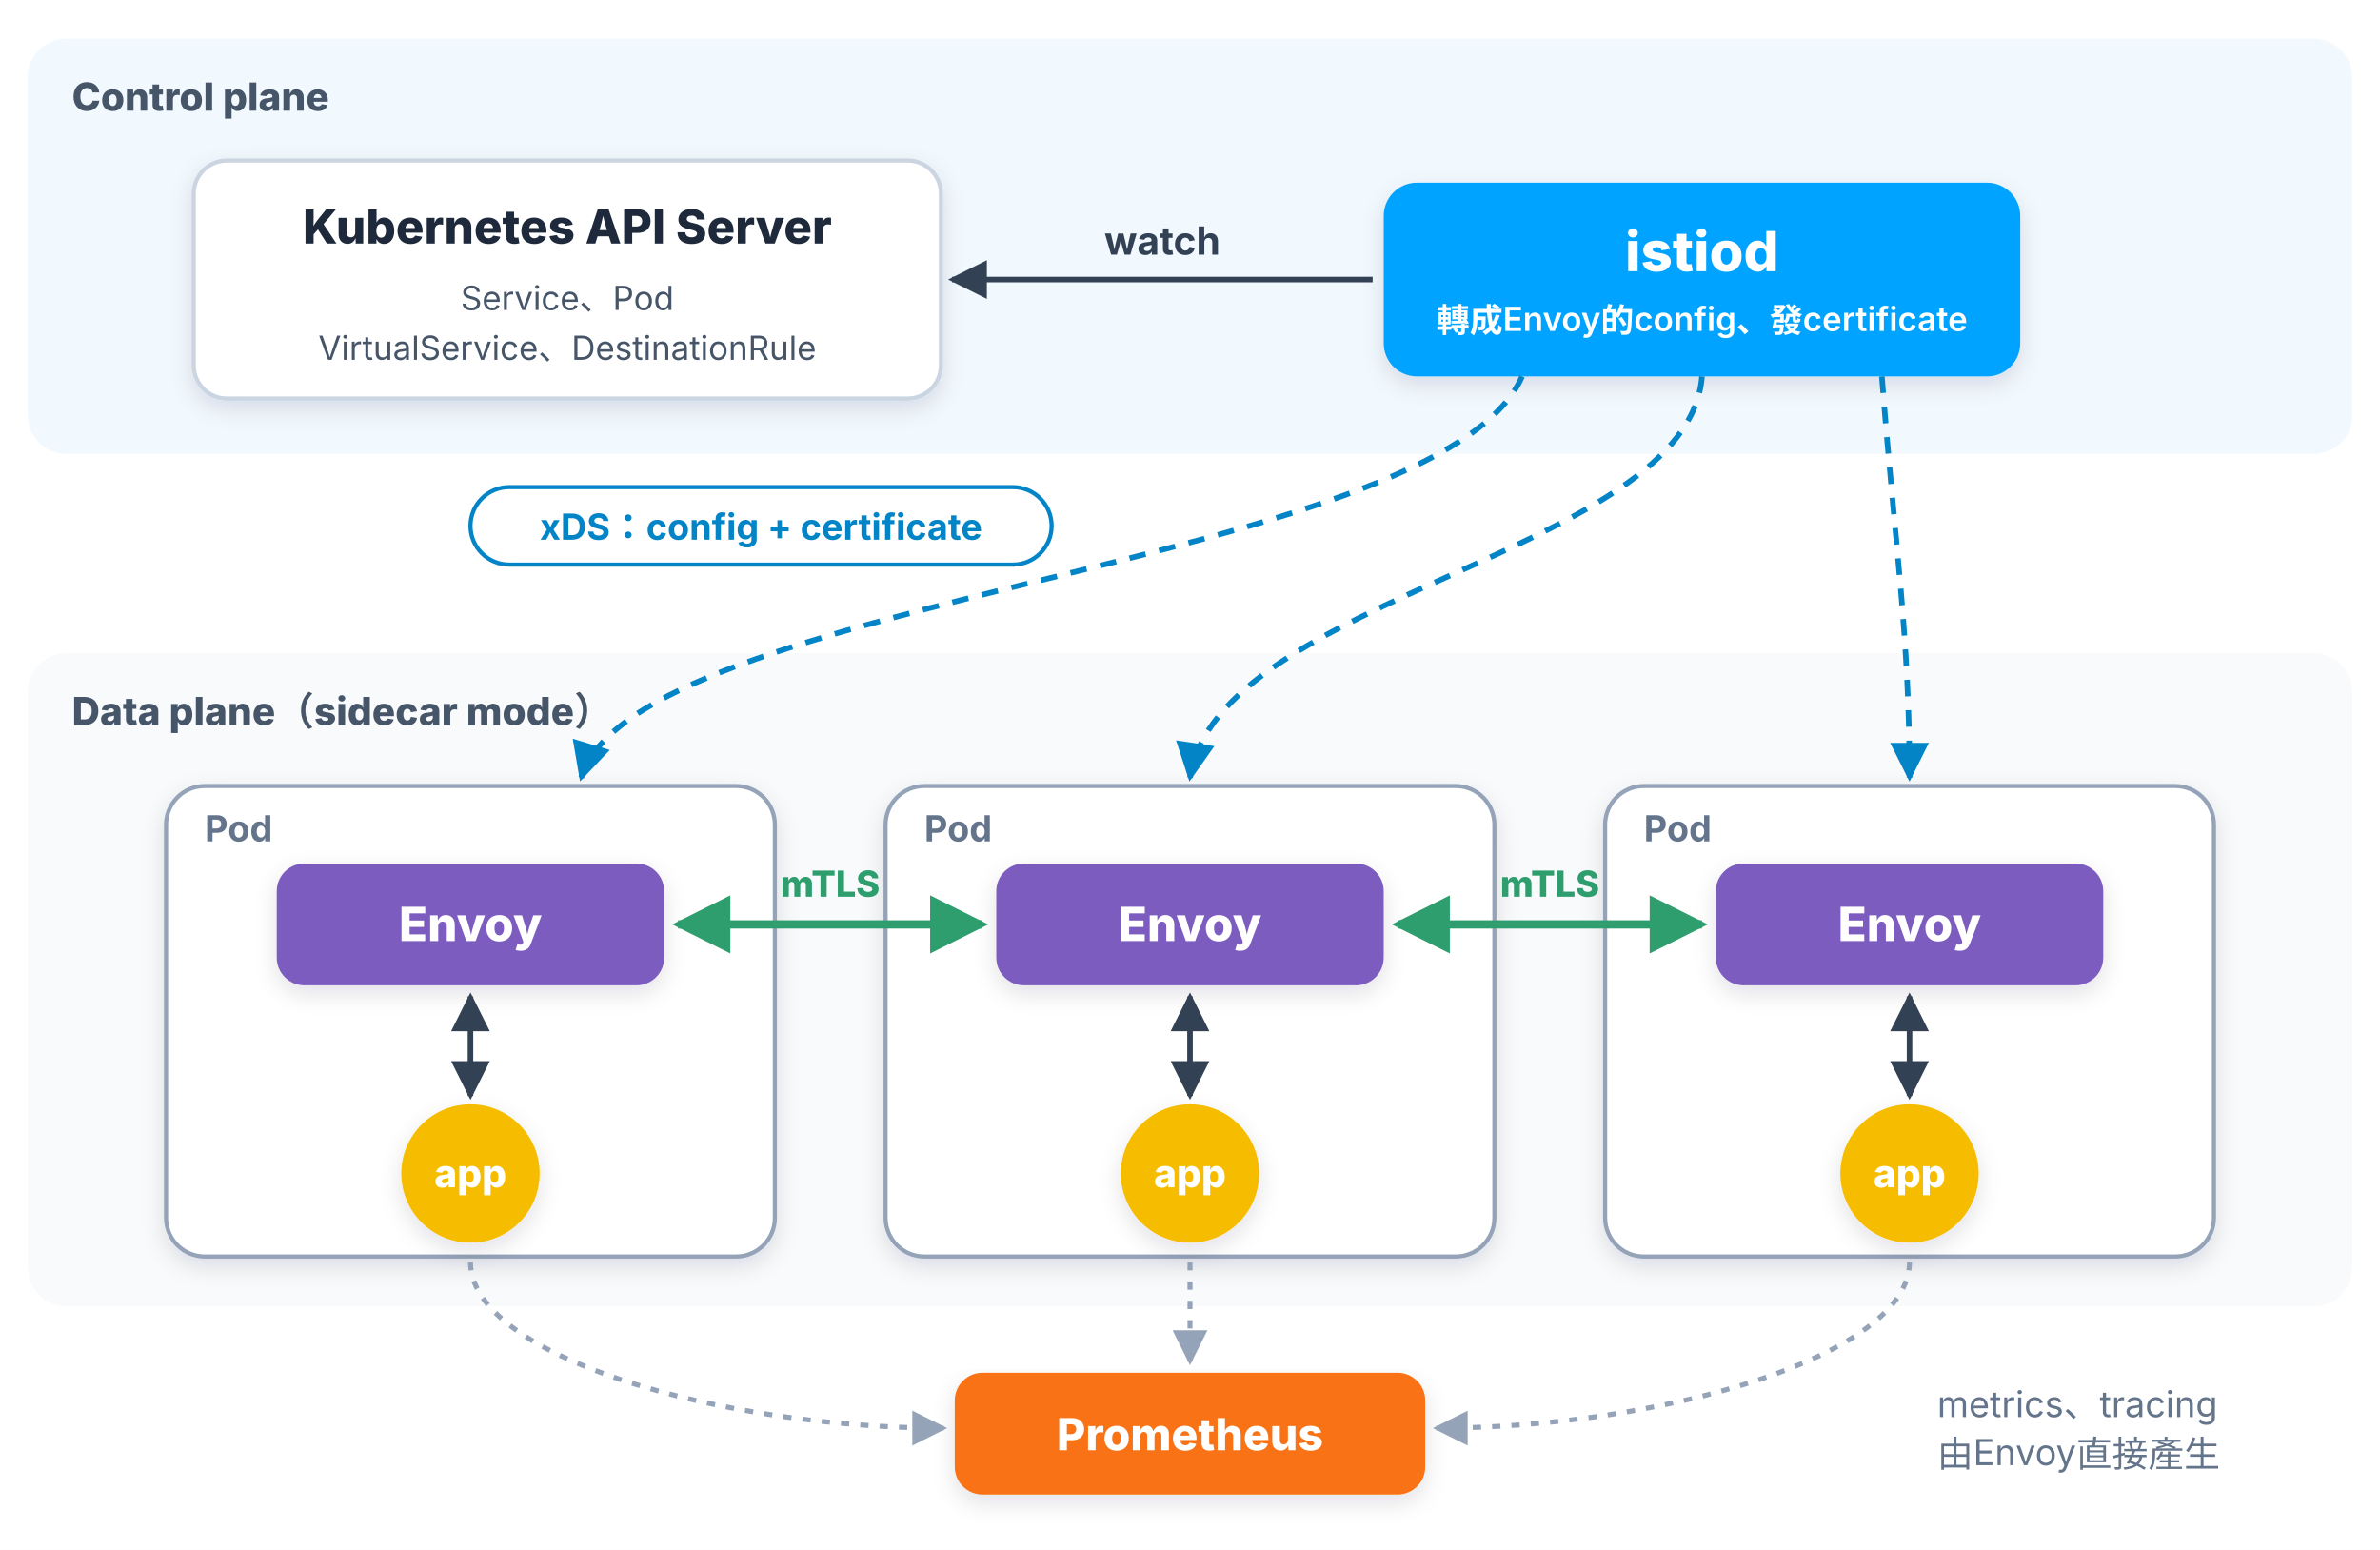
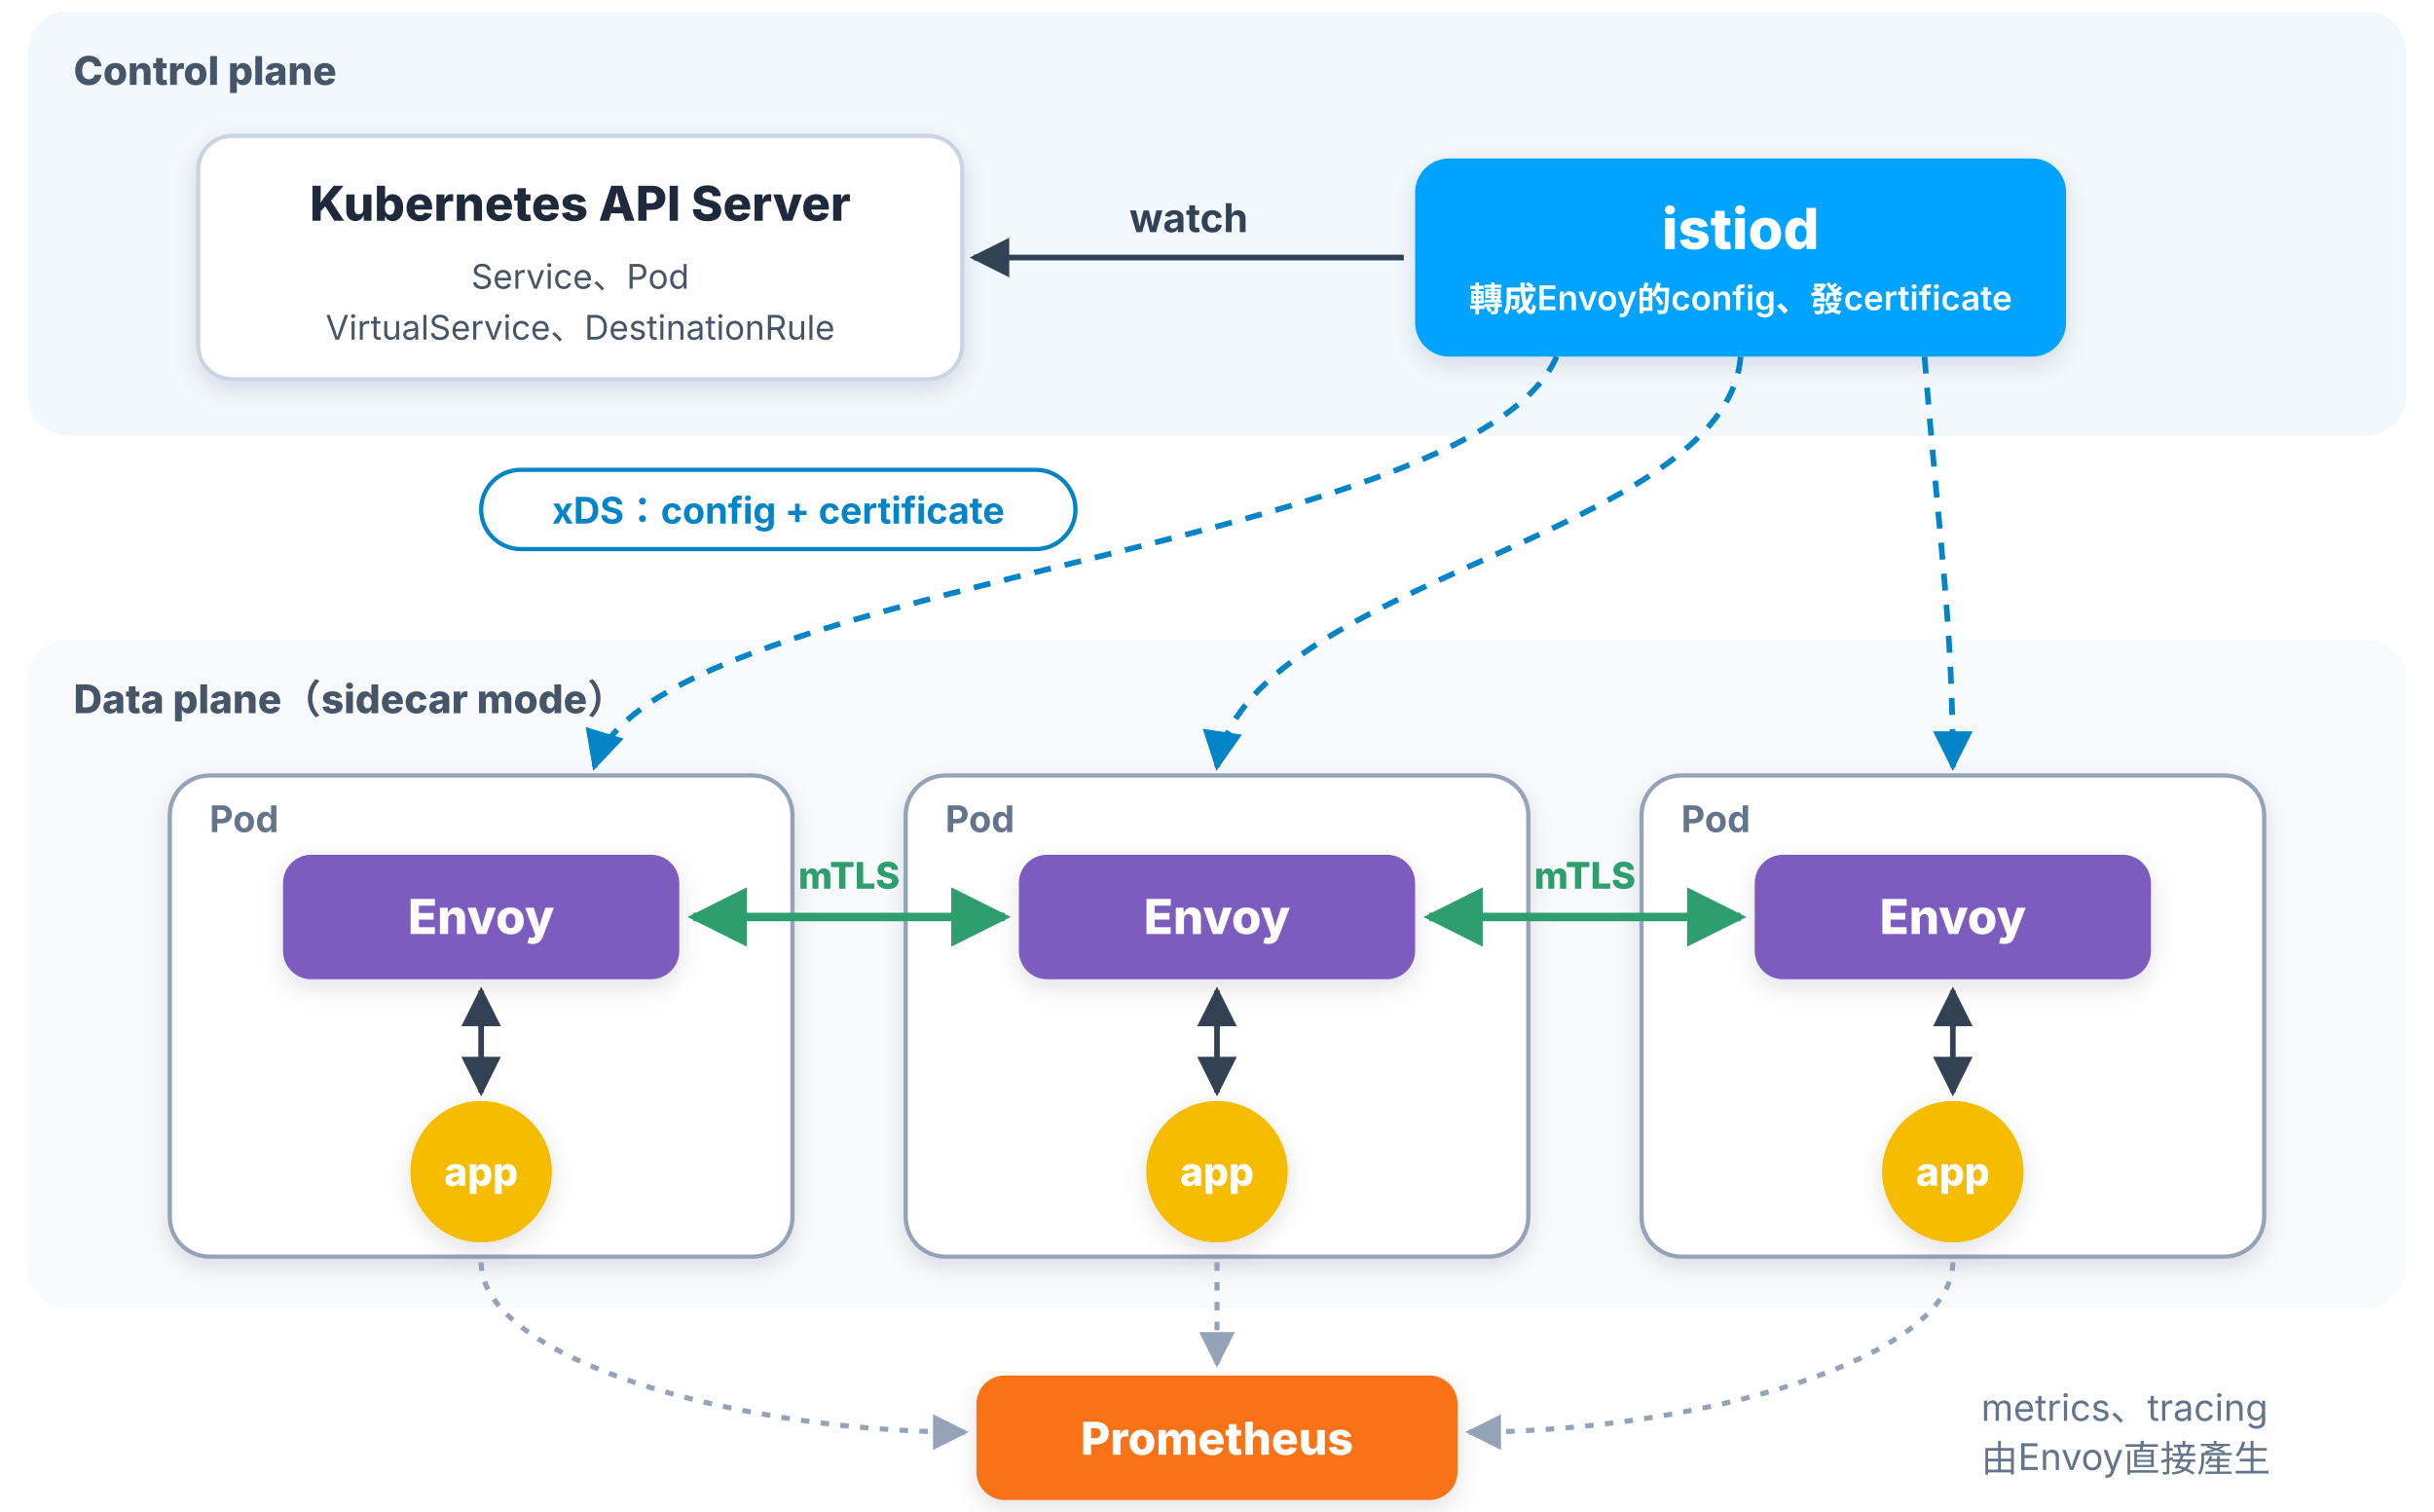
- <svg xmlns="http://www.w3.org/2000/svg" viewBox="0 0 860 560" font-family="Inter, Helvetica Neue, Helvetica, Arial, sans-serif">
+ <svg xmlns="http://www.w3.org/2000/svg" viewBox="0 10 860 534" font-family="Inter, Helvetica Neue, Helvetica, Arial, sans-serif">
  <defs>
    <filter id="sh" x="-10%" y="-10%" width="120%" height="140%">
      <feDropShadow dx="0" dy="3" stdDeviation="4" flood-color="#0f172a" flood-opacity="0.12" />
    </filter>
    <marker id="ar" viewBox="0 0 10 10" refX="9" refY="5" markerWidth="7" markerHeight="7" orient="auto-start-reverse">
      <path d="M0 0 L10 5 L0 10 z" fill="#334155" />
    </marker>
    <marker id="arb" viewBox="0 0 10 10" refX="9" refY="5" markerWidth="7" markerHeight="7" orient="auto-start-reverse">
      <path d="M0 0 L10 5 L0 10 z" fill="#0284c7" />
    </marker>
    <marker id="arg" viewBox="0 0 10 10" refX="9" refY="5" markerWidth="7" markerHeight="7" orient="auto-start-reverse">
      <path d="M0 0 L10 5 L0 10 z" fill="#2f9e6e" />
    </marker>
    <marker id="arm" viewBox="0 0 10 10" refX="9" refY="5" markerWidth="7" markerHeight="7" orient="auto-start-reverse">
      <path d="M0 0 L10 5 L0 10 z" fill="#94a3b8" />
    </marker>
  </defs>
  <rect width="860" height="560" fill="#ffffff" />
  <rect x="10" y="14" width="840" height="150" rx="14" fill="#f1f8fe" />
  <rect x="10" y="236" width="840" height="236" rx="14" fill="#f8fafc" />
  <g font-size="14" font-weight="800" fill="#475569">
    <text x="26" y="40">Control plane</text>
    <text x="26" y="262">Data plane（sidecar mode）</text>
  </g>
  <g filter="url(#sh)">
    <rect x="70" y="58" width="270" height="86" rx="12" fill="#ffffff" stroke="#cbd5e1" stroke-width="1.5" />
    <rect x="500" y="66" width="230" height="70" rx="12" fill="#04a3ff" />
  </g>
  <text x="205" y="88" font-size="17" font-weight="800" fill="#1e293b" text-anchor="middle">Kubernetes API Server</text>
  <g font-size="12" fill="#475569" text-anchor="middle">
    <text x="205" y="112">Service、Pod</text>
    <text x="205" y="130">VirtualService、DestinationRule</text>
  </g>
  <text x="615" y="98" font-size="20" font-weight="800" fill="#ffffff" text-anchor="middle">istiod</text>
  <text x="615" y="120" font-size="12" font-weight="600" fill="#ffffff" text-anchor="middle">轉成Envoy的config、發certificate</text>
  <path d="M496 101 H 344" fill="none" stroke="#334155" stroke-width="2" marker-end="url(#ar)" />
  <text x="420" y="92" font-size="14" font-weight="700" fill="#334155" text-anchor="middle">watch</text>
  <g fill="none" stroke="#0284c7" stroke-width="2" stroke-dasharray="6 5">
    <path d="M550 136 C 520 205, 230 215, 210 281" marker-end="url(#arb)" />
    <path d="M615 136 C 610 200, 440 215, 430 281" marker-end="url(#arb)" />
    <path d="M680 136 C 685 200, 690 230, 690 281" marker-end="url(#arb)" />
  </g>
  <rect x="170" y="176" width="210" height="28" rx="14" fill="#ffffff" stroke="#0284c7" stroke-width="1.5" />
  <text x="275" y="195" font-size="13" font-weight="700" fill="#0284c7" text-anchor="middle">xDS：config + certificate</text>
  <g filter="url(#sh)">
    <rect x="60" y="284" width="220" height="170" rx="14" fill="#ffffff" stroke="#94a3b8" stroke-width="1.5" />
    <rect x="320" y="284" width="220" height="170" rx="14" fill="#ffffff" stroke="#94a3b8" stroke-width="1.5" />
    <rect x="580" y="284" width="220" height="170" rx="14" fill="#ffffff" stroke="#94a3b8" stroke-width="1.5" />
  </g>
  <g font-size="13" font-weight="700" fill="#64748b">
    <text x="74" y="304">Pod</text>
    <text x="334" y="304">Pod</text>
    <text x="594" y="304">Pod</text>
  </g>
  <g filter="url(#sh)">
    <rect x="100" y="312" width="140" height="44" rx="10" fill="#7c5cbf" />
    <rect x="360" y="312" width="140" height="44" rx="10" fill="#7c5cbf" />
    <rect x="620" y="312" width="140" height="44" rx="10" fill="#7c5cbf" />
    <circle cx="170" cy="424" r="25" fill="#f6bc00" />
    <circle cx="430" cy="424" r="25" fill="#f6bc00" />
    <circle cx="690" cy="424" r="25" fill="#f6bc00" />
  </g>
  <g fill="#ffffff" text-anchor="middle" font-weight="800">
    <text x="170" y="340" font-size="17">Envoy</text>
    <text x="430" y="340" font-size="17">Envoy</text>
    <text x="690" y="340" font-size="17">Envoy</text>
    <text x="170" y="429" font-size="14">app</text>
    <text x="430" y="429" font-size="14">app</text>
    <text x="690" y="429" font-size="14">app</text>
  </g>
  <g fill="none" stroke="#334155" stroke-width="2">
    <path d="M170 396 V 360" marker-start="url(#ar)" marker-end="url(#ar)" />
    <path d="M430 396 V 360" marker-start="url(#ar)" marker-end="url(#ar)" />
    <path d="M690 396 V 360" marker-start="url(#ar)" marker-end="url(#ar)" />
  </g>
  <g fill="none" stroke="#2f9e6e" stroke-width="3">
    <path d="M245 334 H 355" marker-start="url(#arg)" marker-end="url(#arg)" />
    <path d="M505 334 H 615" marker-start="url(#arg)" marker-end="url(#arg)" />
  </g>
  <g font-size="13" font-weight="800" fill="#2f9e6e" text-anchor="middle">
    <text x="300" y="324">mTLS</text>
    <text x="560" y="324">mTLS</text>
  </g>
  <g filter="url(#sh)">
    <rect x="345" y="496" width="170" height="44" rx="10" fill="#f97316" />
  </g>
  <text x="430" y="524" font-size="16" font-weight="800" fill="#ffffff" text-anchor="middle">Prometheus</text>
  <g fill="none" stroke="#94a3b8" stroke-width="1.8" stroke-dasharray="3 4">
    <path d="M170 456 C 170 490, 260 516, 341 516" marker-end="url(#arm)" />
    <path d="M430 456 V 492" marker-end="url(#arm)" />
    <path d="M690 456 C 690 490, 600 516, 519 516" marker-end="url(#arm)" />
  </g>
  <text x="700" y="512" font-size="13" fill="#64748b">metrics、tracing</text>
  <text x="700" y="530" font-size="13" fill="#64748b">由Envoy直接產生</text>
</svg>
